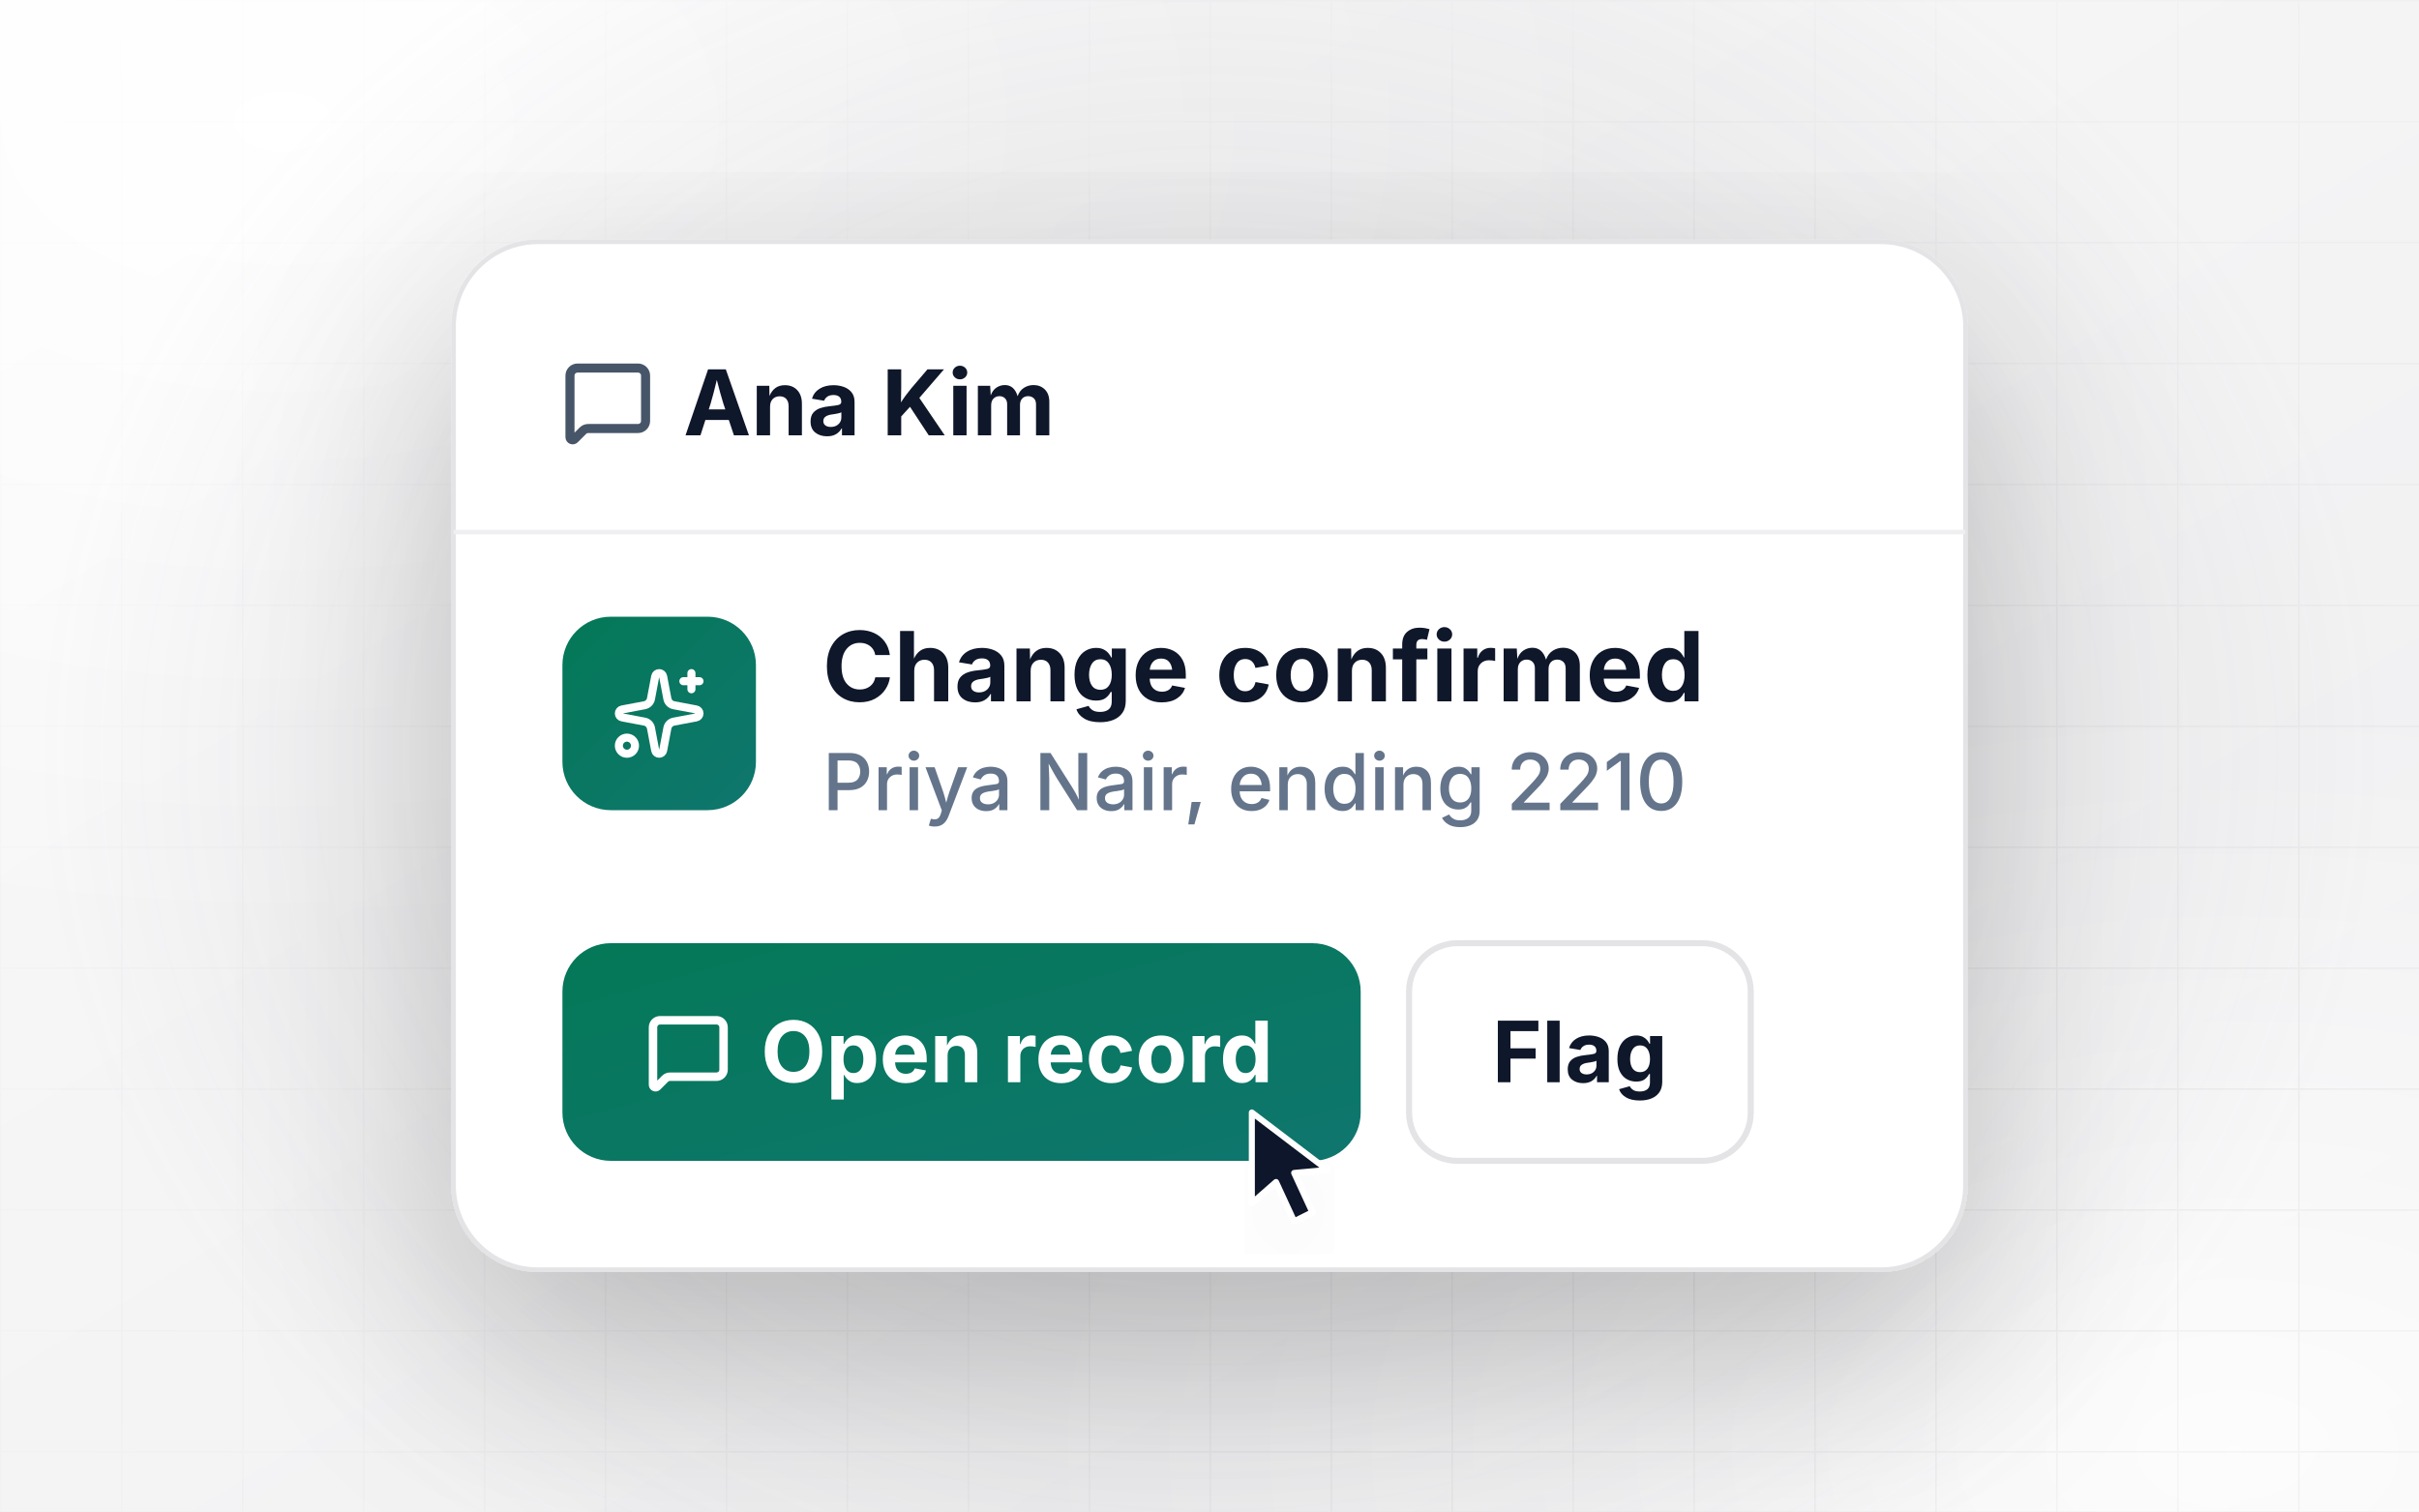
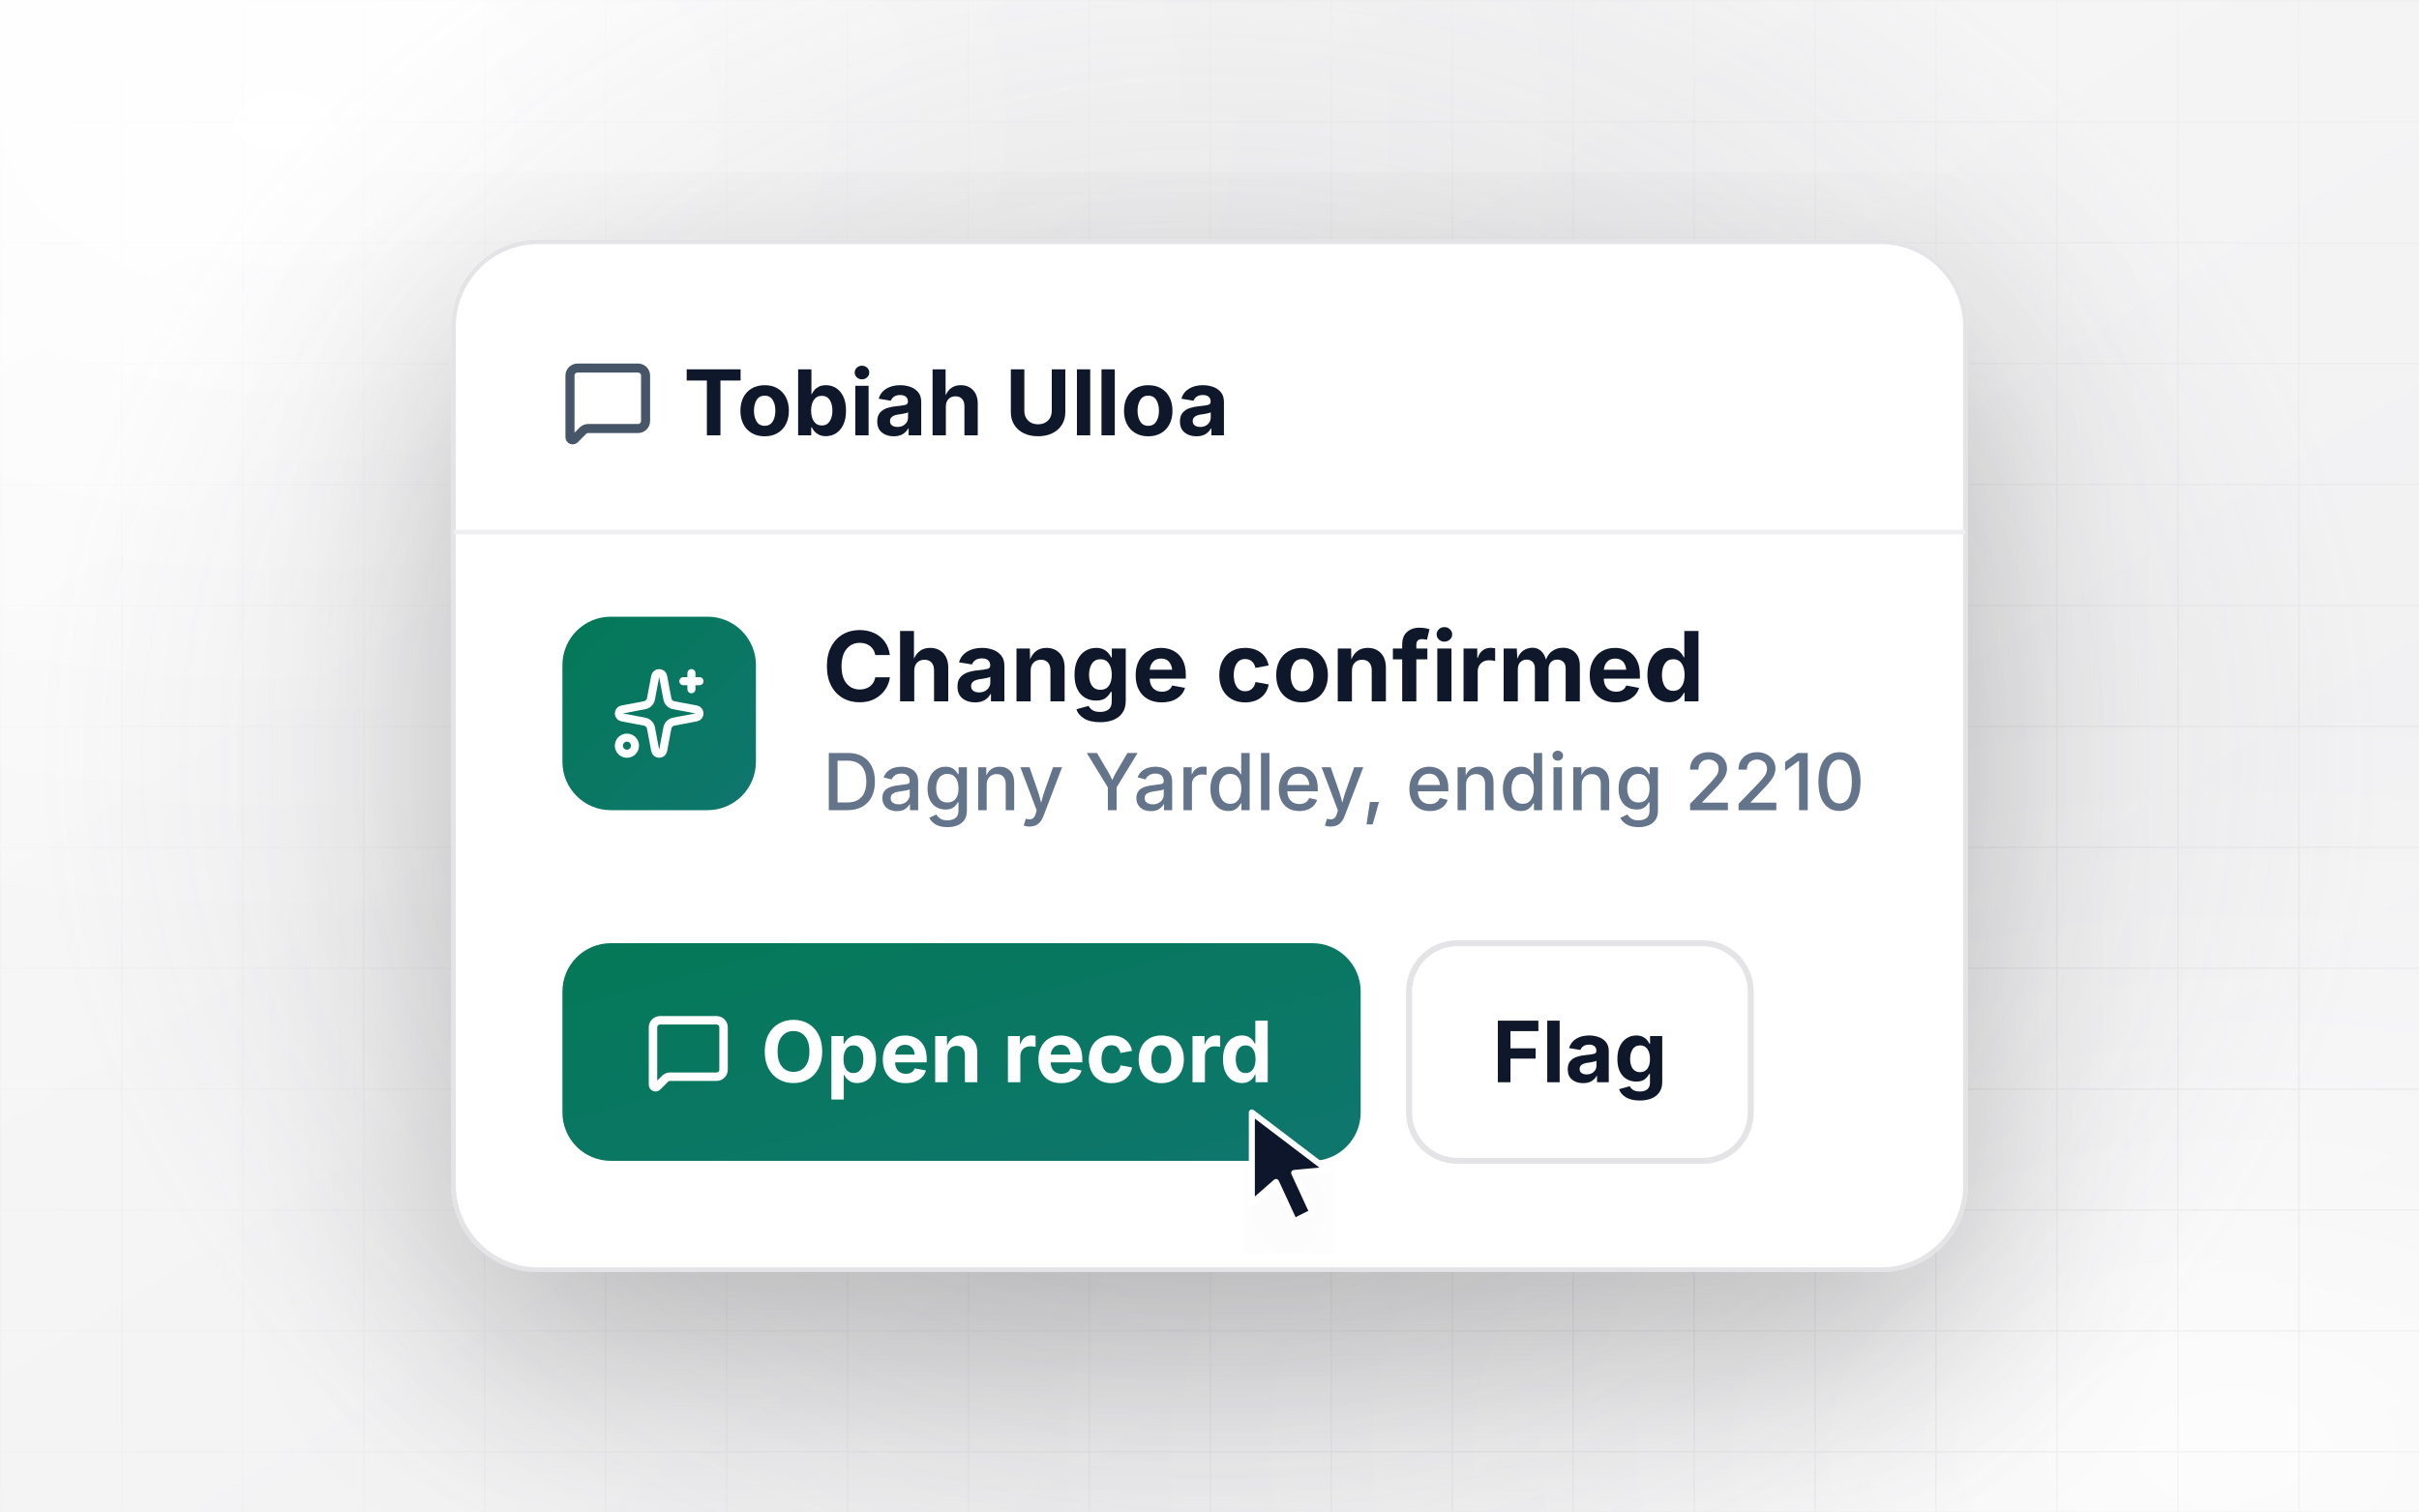
<svg xmlns="http://www.w3.org/2000/svg" xmlns:xlink="http://www.w3.org/1999/xlink" viewBox="0 0 800 500" width="800" height="500" role="img">
  <defs>
    <linearGradient id="bg" x1="0" y1="0" x2="1" y2="1">
      <stop offset="0" stop-color="#FAFAFA" />
      <stop offset="1" stop-color="#EEEEF0" />
    </linearGradient>
    <radialGradient id="glowA" cx="0.12" cy="0.08" r="0.55">
      <stop offset="0" stop-color="#FFFFFF" stop-opacity="0.95" />
      <stop offset="1" stop-color="#FFFFFF" stop-opacity="0" />
    </radialGradient>
    <radialGradient id="glowB" cx="0.92" cy="0.96" r="0.5">
      <stop offset="0" stop-color="#FFFFFF" stop-opacity="0.85" />
      <stop offset="1" stop-color="#FFFFFF" stop-opacity="0" />
    </radialGradient>
    <linearGradient id="gAcc" x1="0" y1="0" x2="1" y2="1">
      <stop offset="0" stop-color="#047857" />
      <stop offset="1" stop-color="#0F766E" />
    </linearGradient>
    <linearGradient id="gStroke" x1="0" y1="0" x2="1" y2="0">
      <stop offset="0" stop-color="#6EE7B7" />
      <stop offset="1" stop-color="#5EEAD4" />
    </linearGradient>
    <pattern id="grid" width="40" height="40" patternUnits="userSpaceOnUse">
      <path d="M40 0H0V40" fill="none" stroke="#52525B" stroke-opacity="0.07" stroke-width="1" />
    </pattern>
    <radialGradient id="fade" cx="0.5" cy="0.45" r="0.65">
      <stop offset="0" stop-color="#fff" stop-opacity="1" />
      <stop offset="1" stop-color="#fff" stop-opacity="0" />
    </radialGradient>
    <mask id="gridMask">
      <rect width="1200" height="800" fill="url(#fade)" />
    </mask>
    <filter id="e1" x="-10%" y="-10%" width="120%" height="140%">
      <feDropShadow dx="0" dy="1" stdDeviation="1.2" flood-color="#0F172A" flood-opacity="0.07" />
      <feDropShadow dx="0" dy="12" stdDeviation="18" flood-color="#18181B" flood-opacity="0.08" />
    </filter>
    <filter id="e2" x="-15%" y="-15%" width="130%" height="160%">
      <feDropShadow dx="0" dy="2" stdDeviation="3" flood-color="#0F172A" flood-opacity="0.10" />
      <feDropShadow dx="0" dy="28" stdDeviation="34" flood-color="#18181B" flood-opacity="0.20" />
    </filter>
    <radialGradient id="spot" cx="0.5" cy="0.5" r="0.5">
      <stop offset="0" stop-color="#71717A" stop-opacity="0.24" />
      <stop offset="1" stop-color="#71717A" stop-opacity="0" />
    </radialGradient>
-     <path id="g700_A" d="M49 0 558 1490H958L1480 0H1141L1026 346H497L386 0ZM573 585H947L902 719Q866 833 830.0 966.0Q794 1099 755 1251Q718 1097 684.0 964.0Q650 831 616 719Z" />
+     <path id="g700_T" d="M75 1237V1490H1292V1237H837V0H531V1237Z" />
+     <path id="g700_o" d="M628 -22Q460 -22 337.0 50.5Q214 123 147.5 252.5Q81 382 81 554Q81 727 147.5 857.0Q214 987 337.0 1059.5Q460 1132 628 1132Q796 1132 919.0 1059.5Q1042 987 1108.5 857.0Q1175 727 1175 554Q1175 382 1108.5 252.5Q1042 123 919.0 50.5Q796 -22 628 -22ZM628 214Q748 214 809.0 311.0Q870 408 870 555Q870 703 809.0 799.5Q748 896 628 896Q508 896 447.5 799.5Q387 703 387 555Q387 408 447.5 311.0Q508 214 628 214Z" />
+     <path id="g700_b" d="M754 -19Q663 -19 600.0 12.0Q537 43 497.5 88.5Q458 134 437 179H423V0H128V1490H428V930H437Q457 974 495.5 1021.0Q534 1068 597.5 1100.0Q661 1132 756 1132Q880 1132 983.0 1068.0Q1086 1004 1147.5 876.0Q1209 748 1209 557Q1209 371 1149.0 242.5Q1089 114 986.0 47.5Q883 -19 754 -19ZM662 222Q779 222 840.5 316.0Q902 410 902 558Q902 705 841.0 798.5Q780 892 662 892Q546 892 483.5 801.0Q421 710 421 558Q421 406 484.0 314.0Q547 222 662 222Z" />
+     <path id="g700_i" d="M128 0V1118H428V0ZM278 1264Q210 1264 162.0 1309.0Q114 1354 114 1418Q114 1482 162.0 1527.0Q210 1572 278 1572Q346 1572 394.5 1527.0Q443 1482 443 1418Q443 1354 394.5 1309.0Q346 1264 278 1264Z" />
+     <path id="g700_a" d="M440 -22Q280 -22 174.0 62.5Q68 147 68 313Q68 438 128.0 509.0Q188 580 284.0 613.0Q380 646 490 656Q634 670 697.5 685.5Q761 701 761 756V761Q761 832 715.5 871.0Q670 910 586 910Q499 910 446.0 872.5Q393 835 375 781L100 827Q143 972 271.5 1052.0Q400 1132 587 1132Q707 1132 815.5 1094.0Q924 1056 992.5 972.5Q1061 889 1061 753V0H777V155H767Q726 77 645.0 27.5Q564 -22 440 -22ZM525 189Q630 189 696.5 250.0Q763 311 763 400V521Q745 508 704.5 498.5Q664 489 619.0 481.5Q574 474 541 470Q458 458 407.0 423.0Q356 388 356 321Q356 256 403.5 222.5Q451 189 525 189Z" />
+     <path id="g700_h" d="M428 647V0H128V1490H422V904Q471 1013 555.0 1072.5Q639 1132 763 1132Q937 1132 1042.5 1020.0Q1148 908 1148 711V0H847V659Q847 763 793.5 822.0Q740 881 645 881Q549 881 488.5 819.5Q428 758 428 647Z" />
+     <path id="g700_U" d="M750 -21Q564 -21 426.0 47.0Q288 115 211.5 237.5Q135 360 135 523V1490H440V548Q440 418 524.5 333.5Q609 249 750 249Q890 249 974.5 333.5Q1059 418 1059 548V1490H1365V523Q1365 360 1287.5 237.5Q1210 115 1072.0 47.0Q934 -21 750 -21Z" />
+     <path id="g700_l" d="M428 1490V0H128V1490Z" />
+     <path id="g700_C" d="M786 -20Q587 -20 431.0 70.0Q275 160 184.5 331.0Q94 502 94 744Q94 987 185.0 1158.5Q276 1330 433.0 1420.0Q590 1510 786 1510Q955 1510 1092.0 1447.5Q1229 1385 1317.0 1266.5Q1405 1148 1427 981H1118Q1097 1102 1008.5 1170.5Q920 1239 792 1239Q618 1239 511.0 1110.0Q404 981 404 744Q404 502 511.5 376.5Q619 251 791 251Q918 251 1007.5 319.5Q1097 388 1119 510H1428Q1411 371 1330.0 250.5Q1249 130 1111.5 55.0Q974 -20 786 -20Z" />
    <path id="g700_n" d="M428 647V0H128V1118H411L415 887Q462 1004 548.0 1068.0Q634 1132 763 1132Q937 1132 1042.0 1020.0Q1147 908 1147 711V0H847V659Q847 763 793.5 822.0Q740 881 645 881Q549 881 488.5 819.5Q428 758 428 647Z" />
-     <path id="g700_a" d="M440 -22Q280 -22 174.0 62.5Q68 147 68 313Q68 438 128.0 509.0Q188 580 284.0 613.0Q380 646 490 656Q634 670 697.5 685.5Q761 701 761 756V761Q761 832 715.5 871.0Q670 910 586 910Q499 910 446.0 872.5Q393 835 375 781L100 827Q143 972 271.5 1052.0Q400 1132 587 1132Q707 1132 815.5 1094.0Q924 1056 992.5 972.5Q1061 889 1061 753V0H777V155H767Q726 77 645.0 27.5Q564 -22 440 -22ZM525 189Q630 189 696.5 250.0Q763 311 763 400V521Q745 508 704.5 498.5Q664 489 619.0 481.5Q574 474 541 470Q458 458 407.0 423.0Q356 388 356 321Q356 256 403.5 222.5Q451 189 525 189Z" />
-     <path id="g700_K" d="M135 0V1490H440V1083L435 744Q484 822 539.0 897.0Q594 972 668 1062L1033 1490H1406L849 845L1422 0H1061L638 644L440 426V0Z" />
-     <path id="g700_i" d="M128 0V1118H428V0ZM278 1264Q210 1264 162.0 1309.0Q114 1354 114 1418Q114 1482 162.0 1527.0Q210 1572 278 1572Q346 1572 394.5 1527.0Q443 1482 443 1418Q443 1354 394.5 1309.0Q346 1264 278 1264Z" />
-     <path id="g700_m" d="M128 0V1118H406L418 901Q463 1023 550.0 1079.0Q637 1135 737 1135Q949 1135 1025 884Q1072 1013 1170.5 1074.0Q1269 1135 1384 1135Q1538 1135 1639.5 1035.5Q1741 936 1741 754V0H1441V697Q1441 791 1389.5 837.5Q1338 884 1263 884Q1178 884 1128.5 830.0Q1079 776 1079 688V0H789V705Q789 787 740.5 835.5Q692 884 615 884Q536 884 482.0 830.5Q428 777 428 676V0Z" />
-     <path id="g700_C" d="M786 -20Q587 -20 431.0 70.0Q275 160 184.5 331.0Q94 502 94 744Q94 987 185.0 1158.5Q276 1330 433.0 1420.0Q590 1510 786 1510Q955 1510 1092.0 1447.5Q1229 1385 1317.0 1266.5Q1405 1148 1427 981H1118Q1097 1102 1008.5 1170.5Q920 1239 792 1239Q618 1239 511.0 1110.0Q404 981 404 744Q404 502 511.5 376.5Q619 251 791 251Q918 251 1007.5 319.5Q1097 388 1119 510H1428Q1411 371 1330.0 250.5Q1249 130 1111.5 55.0Q974 -20 786 -20Z" />
-     <path id="g700_h" d="M428 647V0H128V1490H422V904Q471 1013 555.0 1072.5Q639 1132 763 1132Q937 1132 1042.5 1020.0Q1148 908 1148 711V0H847V659Q847 763 793.5 822.0Q740 881 645 881Q549 881 488.5 819.5Q428 758 428 647Z" />
    <path id="g700_g" d="M625 -442Q415 -442 287.0 -365.0Q159 -288 122 -168L380 -96Q401 -143 457.5 -183.5Q514 -224 623 -224Q737 -224 803.0 -171.5Q869 -119 869 -8V198H846Q815 130 743.5 73.0Q672 16 536 16Q410 16 307.0 75.0Q204 134 142.5 255.0Q81 376 81 561Q81 750 143.5 877.0Q206 1004 309.5 1068.0Q413 1132 537 1132Q631 1132 695.0 1100.0Q759 1068 798.5 1021.0Q838 974 858 930H871V1118H1166V9Q1166 -142 1096.5 -242.5Q1027 -343 904.5 -392.5Q782 -442 625 -442ZM630 244Q745 244 807.5 328.5Q870 413 870 563Q870 712 808.0 802.0Q746 892 630 892Q512 892 450.5 799.5Q389 707 389 563Q389 416 451.0 330.0Q513 244 630 244Z" />
    <path id="g700_e" d="M633 -22Q462 -22 338.0 48.0Q214 118 147.5 247.0Q81 376 81 553Q81 726 147.5 856.0Q214 986 334.5 1059.0Q455 1132 618 1132Q764 1132 883.0 1070.0Q1002 1008 1072.5 882.0Q1143 756 1143 565V481H378Q383 344 454.0 274.0Q525 204 638 204Q717 204 773.5 237.5Q830 271 854 336L1126 285Q1085 146 956.5 62.0Q828 -22 633 -22ZM380 669H854Q843 778 784.0 842.0Q725 906 621 906Q513 906 451.0 839.5Q389 773 380 669Z" />
    <path id="g700_c" d="M628 -22Q459 -22 336.5 50.5Q214 123 147.5 252.5Q81 382 81 554Q81 727 147.5 857.0Q214 987 336.5 1059.5Q459 1132 628 1132Q827 1132 960.0 1032.5Q1093 933 1125 760L846 708Q827 795 772.5 845.5Q718 896 631 896Q511 896 449.0 801.5Q387 707 387 555Q387 405 449.0 309.5Q511 214 631 214Q718 214 774.0 266.5Q830 319 848 409L1127 358Q1095 181 962.0 79.5Q829 -22 628 -22Z" />
-     <path id="g700_o" d="M628 -22Q460 -22 337.0 50.5Q214 123 147.5 252.5Q81 382 81 554Q81 727 147.5 857.0Q214 987 337.0 1059.5Q460 1132 628 1132Q796 1132 919.0 1059.5Q1042 987 1108.5 857.0Q1175 727 1175 554Q1175 382 1108.5 252.5Q1042 123 919.0 50.5Q796 -22 628 -22ZM628 214Q748 214 809.0 311.0Q870 408 870 555Q870 703 809.0 799.5Q748 896 628 896Q508 896 447.5 799.5Q387 703 387 555Q387 408 447.5 311.0Q508 214 628 214Z" />
    <path id="g700_f" d="M750 1118V889H516V0H217V889H20V1118H217V1204Q217 1382 321.0 1471.0Q425 1560 580 1560Q651 1560 709.0 1549.0Q767 1538 795 1529L741 1303Q723 1308 696.5 1313.0Q670 1318 641 1318Q572 1318 544.0 1285.5Q516 1253 516 1194V1118Z" />
    <path id="g700_r" d="M128 0V1118H418V923H430Q461 1026 533.5 1079.5Q606 1133 700 1133Q751 1133 797 1123V855Q777 861 738.5 865.5Q700 870 667 870Q563 870 495.5 805.0Q428 740 428 636V0Z" />
+     <path id="g700_m" d="M128 0V1118H406L418 901Q463 1023 550.0 1079.0Q637 1135 737 1135Q949 1135 1025 884Q1072 1013 1170.5 1074.0Q1269 1135 1384 1135Q1538 1135 1639.5 1035.5Q1741 936 1741 754V0H1441V697Q1441 791 1389.5 837.5Q1338 884 1263 884Q1178 884 1128.5 830.0Q1079 776 1079 688V0H789V705Q789 787 740.5 835.5Q692 884 615 884Q536 884 482.0 830.5Q428 777 428 676V0Z" />
    <path id="g700_d" d="M537 -19Q408 -19 305.0 47.5Q202 114 141.5 242.5Q81 371 81 557Q81 748 143.0 876.0Q205 1004 308.0 1068.0Q411 1132 535 1132Q630 1132 693.0 1100.0Q756 1068 794.5 1021.0Q833 974 853 930H863V1490H1163V0H868V179H853Q832 134 793.0 88.5Q754 43 691.0 12.0Q628 -19 537 -19ZM629 222Q743 222 806.0 314.0Q869 406 869 558Q869 710 806.5 801.0Q744 892 629 892Q511 892 450.0 798.5Q389 705 389 558Q389 410 450.5 316.0Q512 222 629 222Z" />
-     <path id="g500_P" d="M165 0V1490H699Q871 1490 986.0 1426.5Q1101 1363 1158.0 1253.5Q1215 1144 1215 1006Q1215 868 1157.5 758.5Q1100 649 985.0 585.5Q870 522 697 522H393V0ZM393 715H675Q839 715 911.5 797.5Q984 880 984 1006Q984 1132 911.5 1213.5Q839 1295 673 1295H393Z" />
+     <path id="g500_D" d="M650 0H165V1490H664Q884 1490 1041.0 1400.5Q1198 1311 1282.0 1145.0Q1366 979 1366 747Q1366 514 1281.5 347.0Q1197 180 1036.5 90.0Q876 0 650 0ZM393 200H637Q890 200 1016.0 341.5Q1142 483 1142 747Q1142 1010 1017.5 1150.0Q893 1290 649 1290H393Z" />
+     <path id="g500_a" d="M461 -25Q354 -25 268.5 14.5Q183 54 133.0 130.0Q83 206 83 316Q83 411 120.0 472.5Q157 534 219.0 569.5Q281 605 357.5 623.0Q434 641 513 650Q661 667 728.0 679.5Q795 692 795 751V757Q795 850 740.5 901.5Q686 953 581 953Q471 953 408.0 905.0Q345 857 322 800L115 854Q153 954 224.0 1015.0Q295 1076 386.5 1104.0Q478 1132 578 1132Q645 1132 721.0 1116.0Q797 1100 864.0 1058.5Q931 1017 973.0 940.0Q1015 863 1015 742V0H802V153H791Q758 87 677.5 31.0Q597 -25 461 -25ZM510 152Q599 152 663.0 187.5Q727 223 761.5 280.0Q796 337 796 403V546Q780 530 727.5 518.5Q675 507 617.0 499.0Q559 491 525 487Q432 474 365.5 436.5Q299 399 299 313Q299 233 358.5 192.5Q418 152 510 152Z" />
+     <path id="g500_g" d="M616 -442Q422 -442 305.0 -371.0Q188 -300 141 -199L325 -112Q345 -144 378.5 -179.5Q412 -215 468.5 -240.0Q525 -265 615 -265Q742 -265 822.0 -204.5Q902 -144 902 -15V203H883Q863 166 827.5 123.0Q792 80 728.5 48.5Q665 17 563 17Q431 17 325.5 79.0Q220 141 158.0 262.5Q96 384 96 563Q96 741 157.5 868.5Q219 996 325.0 1064.0Q431 1132 566 1132Q669 1132 733.5 1097.5Q798 1063 834.5 1017.0Q871 971 890 936H906V1118H1121V-16Q1121 -163 1054.0 -257.0Q987 -351 873.0 -396.5Q759 -442 616 -442ZM614 200Q754 200 828.5 297.0Q903 394 903 566Q903 734 829.5 839.5Q756 945 614 945Q517 945 451.5 894.5Q386 844 353.5 758.5Q321 673 321 566Q321 402 395.5 301.0Q470 200 614 200Z" />
+     <path id="g500_n" d="M368 662V0H148V1118H358L359 903Q411 1021 498.5 1076.5Q586 1132 704 1132Q875 1132 979.5 1024.5Q1084 917 1084 710V0H864V683Q864 804 801.0 872.0Q738 940 628 940Q516 940 442.0 867.5Q368 795 368 662Z" />
+     <path id="g500_y" d="M133 -402 187 -223 212 -229Q297 -252 356.5 -223.5Q416 -195 447 -87L471 -5L46 1118H284L505 483Q530 409 549.0 337.0Q568 265 586 193Q605 265 625.0 337.5Q645 410 671 483L896 1118H1132L646 -155Q595 -289 508.5 -357.5Q422 -426 287 -426Q235 -426 194.5 -418.5Q154 -411 133 -402Z" />
+     <path id="g500_Y" d="M600 0V593L51 1490H317L597 1015Q632 956 660.5 902.5Q689 849 716 783Q744 851 772.0 904.5Q800 958 833 1015L1110 1490H1375L828 593V0Z" />
    <path id="g500_r" d="M148 0V1118H361V938H373Q403 1029 480.5 1081.5Q558 1134 656 1134Q677 1134 704.5 1132.0Q732 1130 749 1128V918Q737 921 703.0 925.5Q669 930 634 930Q519 930 443.5 859.5Q368 789 368 679V0Z" />
+     <path id="g500_d" d="M564 -22Q428 -22 322.5 47.0Q217 116 156.5 246.0Q96 376 96 556Q96 738 157.0 867.0Q218 996 323.5 1064.0Q429 1132 564 1132Q668 1132 732.0 1097.5Q796 1063 831.5 1016.5Q867 970 886 936H898V1490H1118V0H904V175H886Q866 139 829.5 93.0Q793 47 729.0 12.5Q665 -22 564 -22ZM612 165Q752 165 827.0 274.0Q902 383 902 558Q902 732 828.0 838.5Q754 945 612 945Q515 945 450.5 894.0Q386 843 353.5 755.5Q321 668 321 558Q321 447 354.0 358.0Q387 269 452.0 217.0Q517 165 612 165Z" />
+     <path id="g500_l" d="M368 1490V0H148V1490Z" />
+     <path id="g500_e" d="M630 -23Q465 -23 345.0 48.0Q225 119 160.5 248.0Q96 377 96 551Q96 723 159.5 854.0Q223 985 339.0 1058.5Q455 1132 611 1132Q738 1132 852.5 1075.5Q967 1019 1038.5 895.5Q1110 772 1110 570V492H317Q323 330 409.0 244.5Q495 159 632 159Q724 159 790.5 199.0Q857 239 886 317L1093 268Q1053 137 931.0 57.0Q809 -23 630 -23ZM318 656H892Q880 788 809.5 869.0Q739 950 612 950Q480 950 403.5 863.5Q327 777 318 656Z" />
+     <path id="g500_comma" d="M125 -371 213 214H450L285 -371Z" />
    <path id="g500_i" d="M148 0V1118H368V0ZM259 1289Q202 1289 161.5 1327.0Q121 1365 121 1419Q121 1474 161.5 1512.0Q202 1550 259 1550Q316 1550 357.0 1512.0Q398 1474 398 1419Q398 1365 357.0 1327.0Q316 1289 259 1289Z" />
-     <path id="g500_y" d="M133 -402 187 -223 212 -229Q297 -252 356.5 -223.5Q416 -195 447 -87L471 -5L46 1118H284L505 483Q530 409 549.0 337.0Q568 265 586 193Q605 265 625.0 337.5Q645 410 671 483L896 1118H1132L646 -155Q595 -289 508.5 -357.5Q422 -426 287 -426Q235 -426 194.5 -418.5Q154 -411 133 -402Z" />
-     <path id="g500_a" d="M461 -25Q354 -25 268.5 14.5Q183 54 133.0 130.0Q83 206 83 316Q83 411 120.0 472.5Q157 534 219.0 569.5Q281 605 357.5 623.0Q434 641 513 650Q661 667 728.0 679.5Q795 692 795 751V757Q795 850 740.5 901.5Q686 953 581 953Q471 953 408.0 905.0Q345 857 322 800L115 854Q153 954 224.0 1015.0Q295 1076 386.5 1104.0Q478 1132 578 1132Q645 1132 721.0 1116.0Q797 1100 864.0 1058.5Q931 1017 973.0 940.0Q1015 863 1015 742V0H802V153H791Q758 87 677.5 31.0Q597 -25 461 -25ZM510 152Q599 152 663.0 187.5Q727 223 761.5 280.0Q796 337 796 403V546Q780 530 727.5 518.5Q675 507 617.0 499.0Q559 491 525 487Q432 474 365.5 436.5Q299 399 299 313Q299 233 358.5 192.5Q418 152 510 152Z" />
-     <path id="g500_N" d="M165 0V1490H428L989 603Q1024 547 1071.0 463.5Q1118 380 1168 273Q1160 381 1156.5 479.5Q1153 578 1153 642V1490H1384V0H1120L617 793Q580 852 546.5 910.0Q513 968 473.0 1040.5Q433 1113 379 1213Q386 1073 391.0 963.0Q396 853 396 795V0Z" />
-     <path id="g500_comma" d="M125 -371 213 214H450L285 -371Z" />
-     <path id="g500_e" d="M630 -23Q465 -23 345.0 48.0Q225 119 160.5 248.0Q96 377 96 551Q96 723 159.5 854.0Q223 985 339.0 1058.5Q455 1132 611 1132Q738 1132 852.5 1075.5Q967 1019 1038.5 895.5Q1110 772 1110 570V492H317Q323 330 409.0 244.5Q495 159 632 159Q724 159 790.5 199.0Q857 239 886 317L1093 268Q1053 137 931.0 57.0Q809 -23 630 -23ZM318 656H892Q880 788 809.5 869.0Q739 950 612 950Q480 950 403.5 863.5Q327 777 318 656Z" />
-     <path id="g500_n" d="M368 662V0H148V1118H358L359 903Q411 1021 498.5 1076.5Q586 1132 704 1132Q875 1132 979.5 1024.5Q1084 917 1084 710V0H864V683Q864 804 801.0 872.0Q738 940 628 940Q516 940 442.0 867.5Q368 795 368 662Z" />
-     <path id="g500_d" d="M564 -22Q428 -22 322.5 47.0Q217 116 156.5 246.0Q96 376 96 556Q96 738 157.0 867.0Q218 996 323.5 1064.0Q429 1132 564 1132Q668 1132 732.0 1097.5Q796 1063 831.5 1016.5Q867 970 886 936H898V1490H1118V0H904V175H886Q866 139 829.5 93.0Q793 47 729.0 12.5Q665 -22 564 -22ZM612 165Q752 165 827.0 274.0Q902 383 902 558Q902 732 828.0 838.5Q754 945 612 945Q515 945 450.5 894.0Q386 843 353.5 755.5Q321 668 321 558Q321 447 354.0 358.0Q387 269 452.0 217.0Q517 165 612 165Z" />
-     <path id="g500_g" d="M616 -442Q422 -442 305.0 -371.0Q188 -300 141 -199L325 -112Q345 -144 378.5 -179.5Q412 -215 468.5 -240.0Q525 -265 615 -265Q742 -265 822.0 -204.5Q902 -144 902 -15V203H883Q863 166 827.5 123.0Q792 80 728.5 48.5Q665 17 563 17Q431 17 325.5 79.0Q220 141 158.0 262.5Q96 384 96 563Q96 741 157.5 868.5Q219 996 325.0 1064.0Q431 1132 566 1132Q669 1132 733.5 1097.5Q798 1063 834.5 1017.0Q871 971 890 936H906V1118H1121V-16Q1121 -163 1054.0 -257.0Q987 -351 873.0 -396.5Q759 -442 616 -442ZM614 200Q754 200 828.5 297.0Q903 394 903 566Q903 734 829.5 839.5Q756 945 614 945Q517 945 451.5 894.5Q386 844 353.5 758.5Q321 673 321 566Q321 402 395.5 301.0Q470 200 614 200Z" />
    <path id="g500_two" d="M144 0V165L650 688Q766 810 826.0 895.0Q886 980 886 1078Q886 1190 810.5 1254.5Q735 1319 622 1319Q503 1319 432.0 1247.5Q361 1176 361 1056H142Q142 1192 205.0 1294.5Q268 1397 377.5 1453.5Q487 1510 626 1510Q768 1510 875.5 1454.0Q983 1398 1044.0 1302.5Q1105 1207 1105 1086Q1105 1005 1074.5 926.5Q1044 848 967.5 750.0Q891 652 752 512L460 207V195H1128V0Z" />
    <path id="g500_one" d="M685 1490V0H459V1283H449L95 1025V1254L421 1490Z" />
    <path id="g500_zero" d="M661 -20Q401 -20 257.0 180.0Q113 380 113 744Q113 1106 257.5 1308.0Q402 1510 661 1510Q920 1510 1064.5 1308.0Q1209 1106 1209 744Q1209 381 1065.5 180.5Q922 -20 661 -20ZM661 175Q816 175 899.5 324.0Q983 473 983 744Q983 1016 899.5 1166.0Q816 1316 661 1316Q506 1316 422.0 1165.5Q338 1015 338 744Q338 473 422.0 324.0Q506 175 661 175Z" />
    <path id="g700_O" d="M789 -20Q592 -20 434.5 70.0Q277 160 185.5 331.0Q94 502 94 744Q94 987 185.5 1158.5Q277 1330 434.5 1420.0Q592 1510 789 1510Q987 1510 1144.0 1420.0Q1301 1330 1392.5 1158.5Q1484 987 1484 744Q1484 501 1392.5 330.5Q1301 160 1144.0 70.0Q987 -20 789 -20ZM789 251Q963 251 1068.5 377.5Q1174 504 1174 744Q1174 985 1068.5 1112.0Q963 1239 789 1239Q616 1239 510.0 1111.5Q404 984 404 744Q404 505 510.0 378.0Q616 251 789 251Z" />
    <path id="g700_p" d="M128 -418V1118H423V930H437Q457 974 495.5 1021.0Q534 1068 597.5 1100.0Q661 1132 756 1132Q880 1132 983.0 1068.0Q1086 1004 1147.5 876.0Q1209 748 1209 557Q1209 371 1149.0 242.5Q1089 114 986.0 47.5Q883 -19 754 -19Q663 -19 600.0 12.0Q537 43 497.5 88.5Q458 134 437 179H428V-418ZM662 222Q779 222 840.5 316.0Q902 410 902 558Q902 705 841.0 798.5Q780 892 662 892Q546 892 483.5 801.0Q421 710 421 558Q421 406 484.0 314.0Q547 222 662 222Z" />
    <path id="g700_F" d="M135 0V1490H1115V1237H440V821H1049V572H440V0Z" />
-     <path id="g700_l" d="M428 1490V0H128V1490Z" />
  </defs>
  <style>
.pulse{transform-box:fill-box;transform-origin:center;animation:pulse 2.4s cubic-bezier(.2,.7,.3,1) infinite}
@keyframes pulse{0%{transform:scale(1);opacity:.30}75%{transform:scale(2.1);opacity:0}100%{transform:scale(2.1);opacity:0}}
.caret{animation:blink 1.1s steps(1) infinite}
@keyframes blink{0%,55%{opacity:1}56%,100%{opacity:0}}
.press{transform-box:fill-box;transform-origin:0 0;animation:press 3.2s ease-in-out infinite}
@keyframes press{0%,58%,100%{transform:translate(0,0) scale(1)}66%{transform:translate(1.5px,2px) scale(.9)}74%{transform:translate(0,0) scale(1)}}
.ripple{transform-box:fill-box;transform-origin:center;opacity:0;animation:ripple 3.2s ease-out infinite}
@keyframes ripple{0%,62%{opacity:0;transform:scale(.4)}68%{opacity:.5}100%{opacity:0;transform:scale(2.4)}}
.sweep{animation:sweep 4.8s cubic-bezier(.45,0,.2,1) infinite}
@keyframes sweep{0%{transform:translateY(-470px);opacity:0}8%{opacity:1}72%{transform:translateY(0);opacity:1}100%{transform:translateY(0);opacity:1}}
.ring{transform-box:fill-box;transform-origin:50% 12%;animation:ring 4s ease-in-out infinite}
@keyframes ring{0%,70%,100%{transform:rotate(0)}74%{transform:rotate(14deg)}78%{transform:rotate(-12deg)}82%{transform:rotate(8deg)}86%{transform:rotate(-4deg)}90%{transform:rotate(0)}}
.glow{animation:glow 2.6s ease-in-out infinite}
@keyframes glow{0%,100%{opacity:1}50%{opacity:.45}}
.float{animation:float 6s ease-in-out infinite}
@keyframes float{0%,100%{transform:translateY(0)}50%{transform:translateY(-6px)}}
@media (prefers-reduced-motion: reduce){*{animation:none!important}}
</style>
  <rect width="800" height="500" fill="url(#bg)" />
  <rect width="800" height="500" fill="url(#glowA)" />
  <rect width="800" height="500" fill="url(#glowB)" />
  <rect width="800" height="500" fill="url(#grid)" mask="url(#gridMask)" />
  <ellipse cx="400.0" cy="250.0" rx="390.0" ry="323.0" fill="url(#spot)" />
  <rect x="150" y="80" width="500" height="340" rx="28" fill="#fff" stroke="#E4E4E7" stroke-width="1.5" filter="url(#e2)" />
  <g transform="translate(186 118) scale(1.25)" fill="none" stroke="#475569" stroke-width="2.4" stroke-linecap="round" stroke-linejoin="round">
    <path d="M22 17a2 2 0 0 1-2 2H6.828a2 2 0 0 0-1.414.586l-2.202 2.202A.71.71 0 0 1 2 21.286V5a2 2 0 0 1 2-2h16a2 2 0 0 1 2 2z" />
  </g>
  <g>
-     <use href="#g700_A" xlink:href="#g700_A" transform="translate(226.00 144.00) scale(0.01465 -0.01465)" fill="#0F172A" />
-     <use href="#g700_n" xlink:href="#g700_n" transform="translate(248.40 144.00) scale(0.01465 -0.01465)" fill="#0F172A" />
-     <use href="#g700_a" xlink:href="#g700_a" transform="translate(267.07 144.00) scale(0.01465 -0.01465)" fill="#0F172A" />
-     <use href="#g700_K" xlink:href="#g700_K" transform="translate(291.60 144.00) scale(0.01465 -0.01465)" fill="#0F172A" />
-     <use href="#g700_i" xlink:href="#g700_i" transform="translate(313.39 144.00) scale(0.01465 -0.01465)" fill="#0F172A" />
-     <use href="#g700_m" xlink:href="#g700_m" transform="translate(321.52 144.00) scale(0.01465 -0.01465)" fill="#0F172A" />
+     <use href="#g700_T" xlink:href="#g700_T" transform="translate(226.00 144.00) scale(0.01465 -0.01465)" fill="#0F172A" />
+     <use href="#g700_o" xlink:href="#g700_o" transform="translate(243.68 144.00) scale(0.01465 -0.01465)" fill="#0F172A" />
+     <use href="#g700_b" xlink:href="#g700_b" transform="translate(262.08 144.00) scale(0.01465 -0.01465)" fill="#0F172A" />
+     <use href="#g700_i" xlink:href="#g700_i" transform="translate(280.99 144.00) scale(0.01465 -0.01465)" fill="#0F172A" />
+     <use href="#g700_a" xlink:href="#g700_a" transform="translate(289.12 144.00) scale(0.01465 -0.01465)" fill="#0F172A" />
+     <use href="#g700_h" xlink:href="#g700_h" transform="translate(306.54 144.00) scale(0.01465 -0.01465)" fill="#0F172A" />
+     <use href="#g700_U" xlink:href="#g700_U" transform="translate(332.32 144.00) scale(0.01465 -0.01465)" fill="#0F172A" />
+     <use href="#g700_l" xlink:href="#g700_l" transform="translate(354.28 144.00) scale(0.01465 -0.01465)" fill="#0F172A" />
+     <use href="#g700_l" xlink:href="#g700_l" transform="translate(362.41 144.00) scale(0.01465 -0.01465)" fill="#0F172A" />
+     <use href="#g700_o" xlink:href="#g700_o" transform="translate(370.54 144.00) scale(0.01465 -0.01465)" fill="#0F172A" />
+     <use href="#g700_a" xlink:href="#g700_a" transform="translate(389.23 144.00) scale(0.01465 -0.01465)" fill="#0F172A" />
  </g>
  <line x1="150" y1="176" x2="650" y2="176" stroke="#EFEFF1" stroke-width="1.5" />
  <rect x="186" y="204" width="64" height="64" rx="16" fill="url(#gAcc)" />
  <g transform="translate(202 220) scale(1.3333)" fill="none" stroke="#fff" stroke-width="2" stroke-linecap="round" stroke-linejoin="round">
    <path d="M11.017 2.814a1 1 0 0 1 1.966 0l1.051 5.558a2 2 0 0 0 1.594 1.594l5.558 1.051a1 1 0 0 1 0 1.966l-5.558 1.051a2 2 0 0 0-1.594 1.594l-1.051 5.558a1 1 0 0 1-1.966 0l-1.051-5.558a2 2 0 0 0-1.594-1.594l-5.558-1.051a1 1 0 0 1 0-1.966l5.558-1.051a2 2 0 0 0 1.594-1.594z" />
    <path d="M20 2v4" />
    <path d="M22 4h-4" />
    <circle cx="4" cy="20" r="2" />
  </g>
  <g>
    <use href="#g700_C" xlink:href="#g700_C" transform="translate(272.00 232.00) scale(0.01562 -0.01562)" fill="#0F172A" />
    <use href="#g700_h" xlink:href="#g700_h" transform="translate(295.67 232.00) scale(0.01562 -0.01562)" fill="#0F172A" />
    <use href="#g700_a" xlink:href="#g700_a" transform="translate(315.59 232.00) scale(0.01562 -0.01562)" fill="#0F172A" />
    <use href="#g700_n" xlink:href="#g700_n" transform="translate(334.17 232.00) scale(0.01562 -0.01562)" fill="#0F172A" />
    <use href="#g700_g" xlink:href="#g700_g" transform="translate(354.09 232.00) scale(0.01562 -0.01562)" fill="#0F172A" />
    <use href="#g700_e" xlink:href="#g700_e" transform="translate(374.31 232.00) scale(0.01562 -0.01562)" fill="#0F172A" />
    <use href="#g700_c" xlink:href="#g700_c" transform="translate(401.97 232.00) scale(0.01562 -0.01562)" fill="#0F172A" />
    <use href="#g700_o" xlink:href="#g700_o" transform="translate(420.80 232.00) scale(0.01562 -0.01562)" fill="#0F172A" />
    <use href="#g700_n" xlink:href="#g700_n" transform="translate(440.42 232.00) scale(0.01562 -0.01562)" fill="#0F172A" />
    <use href="#g700_f" xlink:href="#g700_f" transform="translate(460.34 232.00) scale(0.01562 -0.01562)" fill="#0F172A" />
    <use href="#g700_i" xlink:href="#g700_i" transform="translate(473.34 232.00) scale(0.01562 -0.01562)" fill="#0F172A" />
    <use href="#g700_r" xlink:href="#g700_r" transform="translate(482.02 232.00) scale(0.01562 -0.01562)" fill="#0F172A" />
    <use href="#g700_m" xlink:href="#g700_m" transform="translate(495.28 232.00) scale(0.01562 -0.01562)" fill="#0F172A" />
    <use href="#g700_e" xlink:href="#g700_e" transform="translate(524.48 232.00) scale(0.01562 -0.01562)" fill="#0F172A" />
    <use href="#g700_d" xlink:href="#g700_d" transform="translate(543.55 232.00) scale(0.01562 -0.01562)" fill="#0F172A" />
  </g>
  <g>
-     <use href="#g500_P" xlink:href="#g500_P" transform="translate(272.00 268.00) scale(0.0127 -0.0127)" fill="#64748B" />
-     <use href="#g500_r" xlink:href="#g500_r" transform="translate(288.68 268.00) scale(0.0127 -0.0127)" fill="#64748B" />
-     <use href="#g500_i" xlink:href="#g500_i" transform="translate(298.94 268.00) scale(0.0127 -0.0127)" fill="#64748B" />
-     <use href="#g500_y" xlink:href="#g500_y" transform="translate(305.49 268.00) scale(0.0127 -0.0127)" fill="#64748B" />
-     <use href="#g500_a" xlink:href="#g500_a" transform="translate(320.28 268.00) scale(0.0127 -0.0127)" fill="#64748B" />
-     <use href="#g500_N" xlink:href="#g500_N" transform="translate(341.98 268.00) scale(0.0127 -0.0127)" fill="#64748B" />
-     <use href="#g500_a" xlink:href="#g500_a" transform="translate(361.64 268.00) scale(0.0127 -0.0127)" fill="#64748B" />
-     <use href="#g500_i" xlink:href="#g500_i" transform="translate(376.41 268.00) scale(0.0127 -0.0127)" fill="#64748B" />
-     <use href="#g500_r" xlink:href="#g500_r" transform="translate(382.96 268.00) scale(0.0127 -0.0127)" fill="#64748B" />
-     <use href="#g500_comma" xlink:href="#g500_comma" transform="translate(391.39 268.00) scale(0.0127 -0.0127)" fill="#64748B" />
-     <use href="#g500_e" xlink:href="#g500_e" transform="translate(405.94 268.00) scale(0.0127 -0.0127)" fill="#64748B" />
-     <use href="#g500_n" xlink:href="#g500_n" transform="translate(421.21 268.00) scale(0.0127 -0.0127)" fill="#64748B" />
-     <use href="#g500_d" xlink:href="#g500_d" transform="translate(436.85 268.00) scale(0.0127 -0.0127)" fill="#64748B" />
-     <use href="#g500_i" xlink:href="#g500_i" transform="translate(452.92 268.00) scale(0.0127 -0.0127)" fill="#64748B" />
-     <use href="#g500_n" xlink:href="#g500_n" transform="translate(459.47 268.00) scale(0.0127 -0.0127)" fill="#64748B" />
-     <use href="#g500_g" xlink:href="#g500_g" transform="translate(475.11 268.00) scale(0.0127 -0.0127)" fill="#64748B" />
-     <use href="#g500_two" xlink:href="#g500_two" transform="translate(498.15 268.00) scale(0.0127 -0.0127)" fill="#64748B" />
-     <use href="#g500_two" xlink:href="#g500_two" transform="translate(514.18 268.00) scale(0.0127 -0.0127)" fill="#64748B" />
-     <use href="#g500_one" xlink:href="#g500_one" transform="translate(530.20 268.00) scale(0.0127 -0.0127)" fill="#64748B" />
-     <use href="#g500_zero" xlink:href="#g500_zero" transform="translate(540.99 268.00) scale(0.0127 -0.0127)" fill="#64748B" />
+     <use href="#g500_D" xlink:href="#g500_D" transform="translate(272.00 268.00) scale(0.0127 -0.0127)" fill="#64748B" />
+     <use href="#g500_a" xlink:href="#g500_a" transform="translate(290.76 268.00) scale(0.0127 -0.0127)" fill="#64748B" />
+     <use href="#g500_g" xlink:href="#g500_g" transform="translate(305.53 268.00) scale(0.0127 -0.0127)" fill="#64748B" />
+     <use href="#g500_n" xlink:href="#g500_n" transform="translate(321.64 268.00) scale(0.0127 -0.0127)" fill="#64748B" />
+     <use href="#g500_y" xlink:href="#g500_y" transform="translate(336.87 268.00) scale(0.0127 -0.0127)" fill="#64748B" />
+     <use href="#g500_Y" xlink:href="#g500_Y" transform="translate(358.76 268.00) scale(0.0127 -0.0127)" fill="#64748B" />
+     <use href="#g500_a" xlink:href="#g500_a" transform="translate(374.76 268.00) scale(0.0127 -0.0127)" fill="#64748B" />
+     <use href="#g500_r" xlink:href="#g500_r" transform="translate(389.52 268.00) scale(0.0127 -0.0127)" fill="#64748B" />
+     <use href="#g500_d" xlink:href="#g500_d" transform="translate(399.08 268.00) scale(0.0127 -0.0127)" fill="#64748B" />
+     <use href="#g500_l" xlink:href="#g500_l" transform="translate(415.15 268.00) scale(0.0127 -0.0127)" fill="#64748B" />
+     <use href="#g500_e" xlink:href="#g500_e" transform="translate(421.70 268.00) scale(0.0127 -0.0127)" fill="#64748B" />
+     <use href="#g500_y" xlink:href="#g500_y" transform="translate(436.48 268.00) scale(0.0127 -0.0127)" fill="#64748B" />
+     <use href="#g500_comma" xlink:href="#g500_comma" transform="translate(450.34 268.00) scale(0.0127 -0.0127)" fill="#64748B" />
+     <use href="#g500_e" xlink:href="#g500_e" transform="translate(464.89 268.00) scale(0.0127 -0.0127)" fill="#64748B" />
+     <use href="#g500_n" xlink:href="#g500_n" transform="translate(480.17 268.00) scale(0.0127 -0.0127)" fill="#64748B" />
+     <use href="#g500_d" xlink:href="#g500_d" transform="translate(495.81 268.00) scale(0.0127 -0.0127)" fill="#64748B" />
+     <use href="#g500_i" xlink:href="#g500_i" transform="translate(511.88 268.00) scale(0.0127 -0.0127)" fill="#64748B" />
+     <use href="#g500_n" xlink:href="#g500_n" transform="translate(518.43 268.00) scale(0.0127 -0.0127)" fill="#64748B" />
+     <use href="#g500_g" xlink:href="#g500_g" transform="translate(534.07 268.00) scale(0.0127 -0.0127)" fill="#64748B" />
+     <use href="#g500_two" xlink:href="#g500_two" transform="translate(557.11 268.00) scale(0.0127 -0.0127)" fill="#64748B" />
+     <use href="#g500_two" xlink:href="#g500_two" transform="translate(573.13 268.00) scale(0.0127 -0.0127)" fill="#64748B" />
+     <use href="#g500_one" xlink:href="#g500_one" transform="translate(589.15 268.00) scale(0.0127 -0.0127)" fill="#64748B" />
+     <use href="#g500_zero" xlink:href="#g500_zero" transform="translate(599.95 268.00) scale(0.0127 -0.0127)" fill="#64748B" />
  </g>
  <rect x="186" y="312" width="264" height="72" rx="16" fill="url(#gAcc)" />
  <g transform="translate(213.626 334.0) scale(1.1667)" fill="none" stroke="#fff" stroke-width="2.4" stroke-linecap="round" stroke-linejoin="round">
    <path d="M22 17a2 2 0 0 1-2 2H6.828a2 2 0 0 0-1.414.586l-2.202 2.202A.71.71 0 0 1 2 21.286V5a2 2 0 0 1 2-2h16a2 2 0 0 1 2 2z" />
  </g>
  <g>
    <use href="#g700_O" xlink:href="#g700_O" transform="translate(251.63 358.00) scale(0.01367 -0.01367)" fill="#fff" />
    <use href="#g700_p" xlink:href="#g700_p" transform="translate(273.20 358.00) scale(0.01367 -0.01367)" fill="#fff" />
    <use href="#g700_e" xlink:href="#g700_e" transform="translate(290.85 358.00) scale(0.01367 -0.01367)" fill="#fff" />
    <use href="#g700_n" xlink:href="#g700_n" transform="translate(307.53 358.00) scale(0.01367 -0.01367)" fill="#fff" />
    <use href="#g700_r" xlink:href="#g700_r" transform="translate(331.59 358.00) scale(0.01367 -0.01367)" fill="#fff" />
    <use href="#g700_e" xlink:href="#g700_e" transform="translate(342.31 358.00) scale(0.01367 -0.01367)" fill="#fff" />
    <use href="#g700_c" xlink:href="#g700_c" transform="translate(358.99 358.00) scale(0.01367 -0.01367)" fill="#fff" />
    <use href="#g700_o" xlink:href="#g700_o" transform="translate(375.47 358.00) scale(0.01367 -0.01367)" fill="#fff" />
    <use href="#g700_r" xlink:href="#g700_r" transform="translate(392.64 358.00) scale(0.01367 -0.01367)" fill="#fff" />
    <use href="#g700_d" xlink:href="#g700_d" transform="translate(403.36 358.00) scale(0.01367 -0.01367)" fill="#fff" />
  </g>
  <rect x="466" y="312" width="113" height="72" rx="16" fill="#fff" stroke="#E4E4E7" stroke-width="2" />
  <g>
    <use href="#g700_F" xlink:href="#g700_F" transform="translate(493.52 358.00) scale(0.01367 -0.01367)" fill="#0F172A" />
    <use href="#g700_l" xlink:href="#g700_l" transform="translate(509.95 358.00) scale(0.01367 -0.01367)" fill="#0F172A" />
    <use href="#g700_a" xlink:href="#g700_a" transform="translate(517.54 358.00) scale(0.01367 -0.01367)" fill="#0F172A" />
    <use href="#g700_g" xlink:href="#g700_g" transform="translate(533.79 358.00) scale(0.01367 -0.01367)" fill="#0F172A" />
  </g>
  <circle class="ripple" cx="414" cy="368" r="14" fill="#047857" />
  <g class="press">
    <g filter="url(#e1)">
      <path d="M414 368 l0 30 l8 -7 l6 13 l6 -3 l-6 -13 l11 -1 z" fill="#0F172A" stroke="#fff" stroke-width="2" stroke-linejoin="round" />
    </g>
  </g>
</svg>
